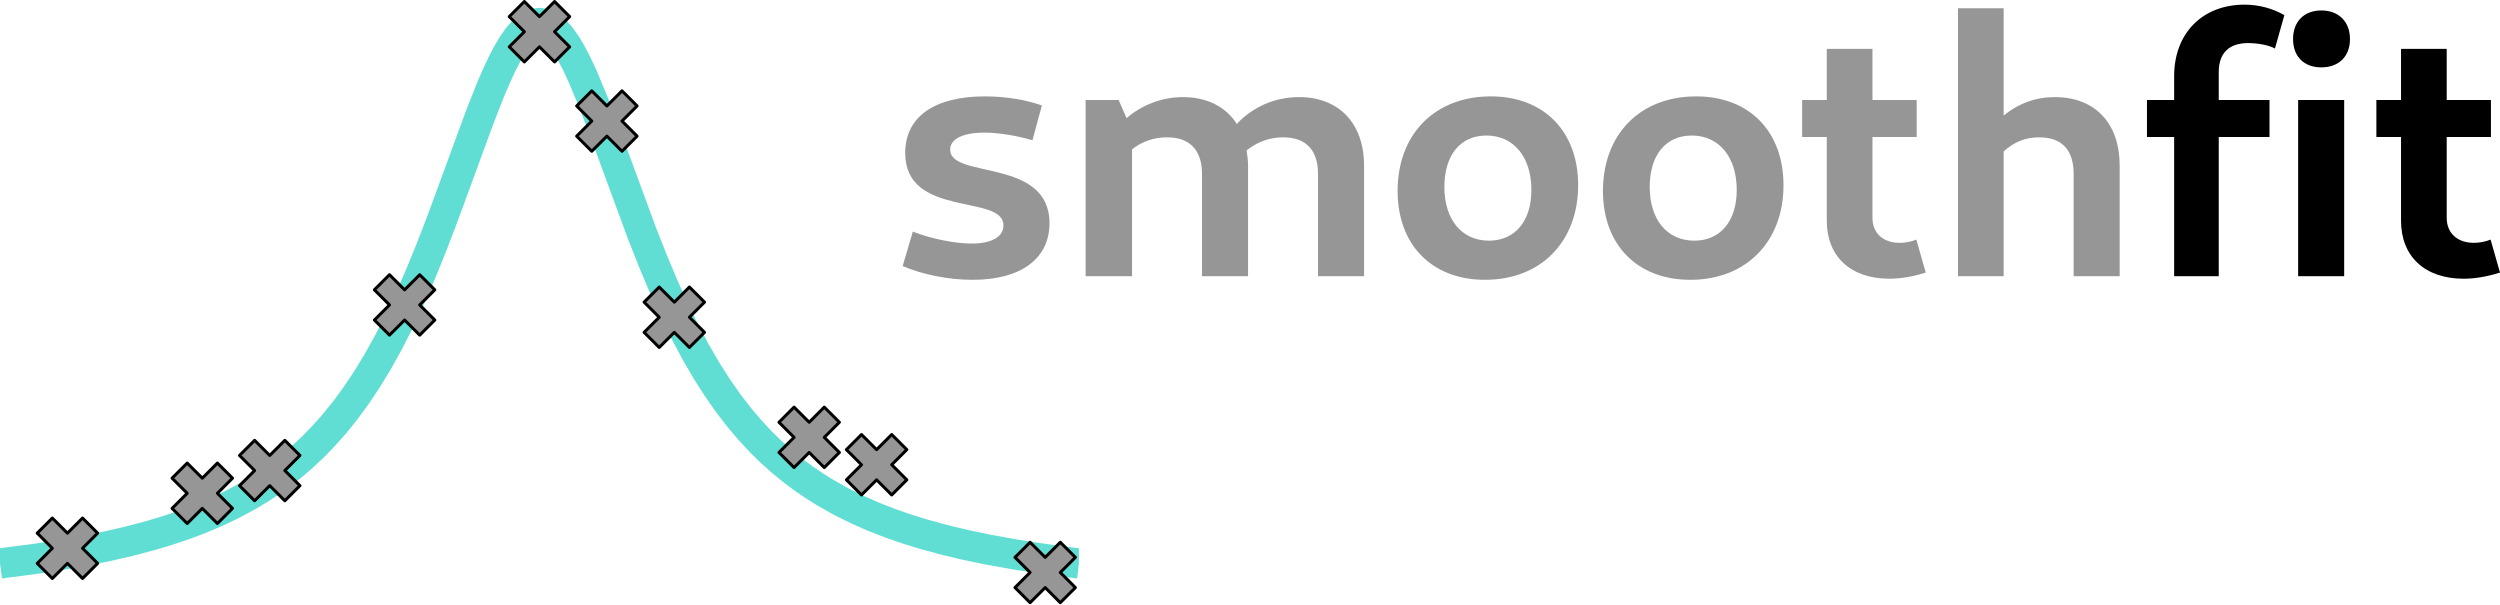
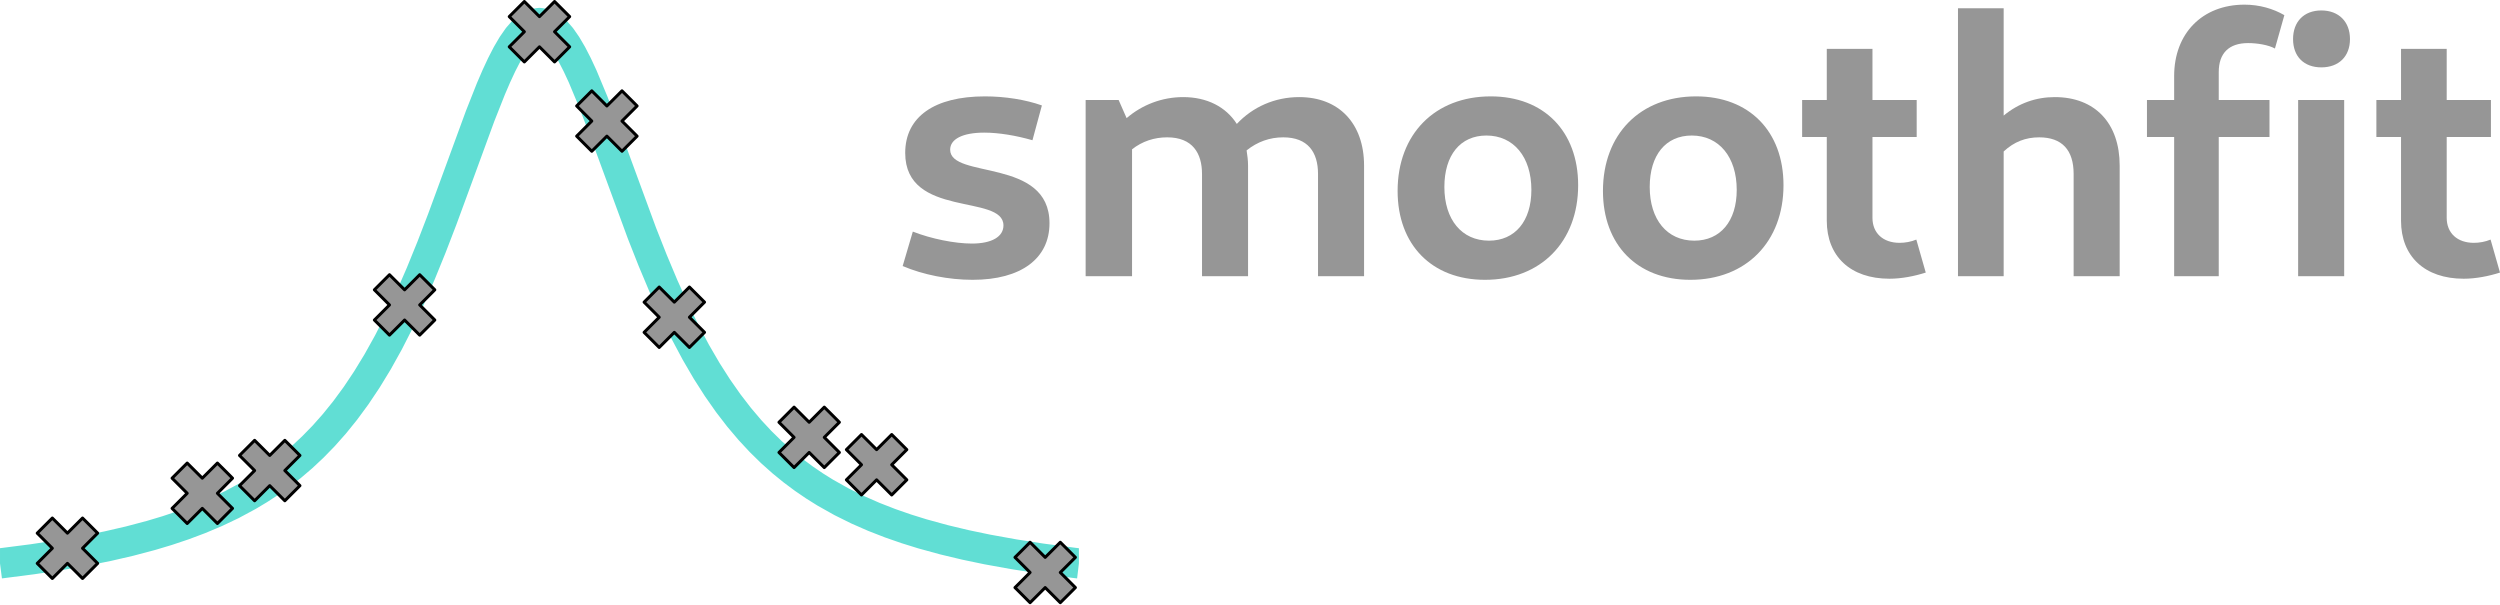
<svg xmlns="http://www.w3.org/2000/svg" xmlns:xlink="http://www.w3.org/1999/xlink" height="266.653" viewBox="0 0 827.51 199.99" width="1103.348" id="svg45" version="1.1">
  <defs id="defs4" stroke-linejoin="round">
    <style id="style2">*{stroke-linecap:butt;stroke-linejoin:round}</style>
  </defs>
  <g id="figure_1" transform="translate(-7.2 -37.618)" stroke-linejoin="round">
    <g id="patch_1">
      <path d="M0 280.512h371.52V0H0z" id="path6" fill="none" />
    </g>
    <g id="axes_1">
      <g id="line2d_1">
        <path clip-path="url(#p22f64d38d4)" d="m7.2 224.115 10.714-1.376 8.928-1.344 8.928-1.566 7.142-1.444 7.142-1.649 7.143-1.891 5.357-1.606 5.356-1.794 5.357-2.009 5.357-2.258 5.357-2.548 5.357-2.884 3.57-2.136 3.572-2.33 3.571-2.544 3.571-2.782 3.572-3.046 3.57-3.34 3.572-3.665 3.571-4.026 3.571-4.424 3.572-4.861 3.57-5.34 3.572-5.858 3.571-6.413 3.571-7 3.572-7.603 3.57-8.206 3.572-8.778 3.571-9.282 5.357-14.58 7.142-19.485 3.572-9.023 1.785-4.152 1.786-3.837 1.785-3.467 1.786-3.041 1.786-2.566 1.785-2.047 1.786-1.49 1.785-.904 1.786-.304 1.786.304 1.785.905 1.786 1.49 1.785 2.046 1.786 2.566 1.786 3.041 1.785 3.467 1.786 3.837 3.571 8.562 3.571 9.376 12.5 34 3.57 9.041 3.572 8.499 3.571 7.906 3.571 7.3 3.571 6.703 3.572 6.132 3.57 5.593 3.572 5.096 3.571 4.637 3.571 4.22 3.572 3.841 3.57 3.499 3.572 3.189 3.571 2.91 3.571 2.66 3.572 2.434 3.57 2.23 5.358 3.009 5.356 2.654 5.357 2.35 5.357 2.088 5.357 1.862 5.357 1.666 7.142 1.959 7.142 1.705 7.143 1.493 8.928 1.615 8.928 1.385 10.713 1.415 1.786.214" id="path9" fill="none" stroke="#61ded4" stroke-width="10" />
      </g>
      <g id="line2d_2">
        <defs id="defs13">
          <path d="m-5 10 5-5 5 5 5-5-5-5 5-5-5-5-5 5-5-5-5 5 5 5-5 5z" id="mc8e9ab356d" stroke="#000" />
        </defs>
        <g clip-path="url(#p22f64d38d4)" id="g35" stroke="#000">
          <use x="29.52" xlink:href="#mc8e9ab356d" y="219.095" id="use15" width="100%" height="100%" style="fill:#969696;fill-opacity:1;stroke:none" />
          <use x="74.16" xlink:href="#mc8e9ab356d" y="200.897" id="use17" width="100%" height="100%" style="fill:#969696;fill-opacity:1;stroke:none;stroke-opacity:1;stroke-width:1;stroke-miterlimit:4;stroke-dasharray:none" />
          <use x="96.48" xlink:href="#mc8e9ab356d" y="193.373" id="use19" width="100%" height="100%" style="fill:#969696;fill-opacity:1;stroke:none" />
          <use x="141.12" xlink:href="#mc8e9ab356d" y="138.55" id="use21" width="100%" height="100%" style="fill:#969696;fill-opacity:1;stroke:none" />
          <use x="185.76" xlink:href="#mc8e9ab356d" y="48.118" id="use23" width="100%" height="100%" style="fill:#969696;fill-opacity:1;stroke:none" />
          <use x="208.08" xlink:href="#mc8e9ab356d" y="77.686" id="use25" width="100%" height="100%" style="fill:#969696;fill-opacity:1;stroke:none" />
          <use x="230.4" xlink:href="#mc8e9ab356d" y="142.629" id="use27" width="100%" height="100%" style="fill:#969696;fill-opacity:1;stroke:none" />
          <use x="275.04" xlink:href="#mc8e9ab356d" y="182.386" id="use29" width="100%" height="100%" style="fill:#969696;fill-opacity:1;stroke:none" />
-           <use x="297.36" xlink:href="#mc8e9ab356d" y="191.451" id="use31" width="100%" height="100%" style="fill:#969696;fill-opacity:1;stroke:none" />
+           <use x="297.36" xlink:href="#mc8e9ab356d" y="191.451" id="use31" width="100%" height="100%" style="fill:#969696;fill-opacity:1;stroke:none;opacity:1;stroke-opacity:1" />
          <use x="353.16" xlink:href="#mc8e9ab356d" y="227.108" id="use33" width="100%" height="100%" style="fill:#969696;fill-opacity:1;stroke:none" />
        </g>
      </g>
    </g>
  </g>
  <defs id="defs43">
    <clipPath id="p22f64d38d4" stroke-linejoin="round">
      <path id="rect40" d="M7.2 7.2h357.12v266.112H7.2z" />
    </clipPath>
  </defs>
  <g aria-label="smoothfit" transform="matrix(.75 0 0 .75 -.068 1.606)" style="line-height:0%;-inkscape-font-specification:'Commando Bold'" id="flowRoot864" font-weight="700" font-size="160" letter-spacing="0" word-spacing="0" font-family="Cantarell" stroke-linejoin="round">
    <path d="M429.353 121.352c21.44 0 33.92-9.44 33.92-24.96 0-29.12-43.84-19.36-43.84-32.48 0-4.64 5.44-7.52 15.04-7.52 6.4 0 14.08 1.28 21.28 3.36l4.16-15.36c-7.2-2.56-16.32-4-25.12-4-22.24 0-35.2 8.96-35.2 24.96 0 28.96 43.36 17.92 43.36 32 0 4.96-5.12 8-13.92 8-7.52 0-17.92-2.08-26.08-5.28l-4.48 15.2c8.96 3.84 20.32 6.08 30.88 6.08z" style="-inkscape-font-specification:'Cantarell Bold';fill:#969696;fill-opacity:1;stroke:none" id="path841" />
    <path d="M479.226 119.752h20.48v-56c4.48-3.52 9.76-5.28 15.52-5.28 11.2 0 15.36 7.04 15.36 16.16v45.12h20.32v-48.8c0-2.4-.32-4.64-.64-6.72 4.8-3.84 10.24-5.76 16.16-5.76 10.88 0 15.36 6.56 15.36 16.16v45.12h20.32v-48.8c0-18.56-11.04-30.24-28.64-30.24-10.72 0-20.48 4.32-27.52 11.84-4.8-7.52-13.12-11.84-23.68-11.84-9.28 0-18.08 3.36-24.96 9.28l-3.52-8h-14.56z" style="-inkscape-font-specification:'Cantarell Bold';fill:#969696;fill-opacity:1;stroke:none" id="path843" />
    <path d="M655.47 121.352c24.64 0 41.12-16.8 41.12-41.76 0-23.84-15.2-39.2-38.56-39.2-24.64 0-41.12 16.64-41.12 41.76 0 23.68 15.04 39.2 38.56 39.2zm1.76-17.28c-12 0-19.68-9.28-19.68-23.68 0-14.08 7.04-22.72 18.56-22.72 12 0 19.84 9.44 19.84 24 0 13.76-7.2 22.4-18.72 22.4z" style="-inkscape-font-specification:'Cantarell Bold';fill:#969696;fill-opacity:1;stroke:none" id="path845" />
    <path d="M746.096 121.352c24.64 0 41.12-16.8 41.12-41.76 0-23.84-15.2-39.2-38.56-39.2-24.64 0-41.12 16.64-41.12 41.76 0 23.68 15.04 39.2 38.56 39.2zm1.76-17.28c-12 0-19.68-9.28-19.68-23.68 0-14.08 7.04-22.72 18.56-22.72 12 0 19.84 9.44 19.84 24 0 13.76-7.2 22.4-18.72 22.4z" style="-inkscape-font-specification:'Cantarell Bold';fill:#969696;fill-opacity:1;stroke:none" id="path847" />
    <path d="M834 120.872c5.28 0 11.04-1.12 16-2.72l-4.16-14.56c-2.24.96-4.96 1.44-7.36 1.44-7.36 0-12-4.32-12-11.04v-35.68H846v-16.32h-19.52v-22.56h-20.16v22.56h-10.88v16.32h10.88v36.96c0 15.68 10.4 25.6 27.68 25.6z" style="-inkscape-font-specification:'Cantarell Bold';fill:#969696;fill-opacity:1;stroke:none" id="path849" />
    <path d="M864.226 119.752h20.16v-55.04c4.64-4.32 9.76-6.24 15.68-6.24 10.08 0 15.2 5.6 15.2 16.16v45.12h20.32v-48.8c0-18.72-10.88-30.24-28.64-30.24-8.32 0-16 2.72-22.56 8.16V1.512h-20.16z" style="-inkscape-font-specification:'Cantarell Bold';fill:#969696;fill-opacity:1;stroke:none" id="path851" />
-     <path d="M959.628 119.752h19.68v-61.44h22.4v-16.32h-22.4v-12.32c0-8.32 4.48-12.8 12.96-12.8 4 0 8.96.8 11.84 2.4l4.16-14.72c-4.96-2.88-11.04-4.64-17.6-4.64-18.56 0-31.04 12.64-31.04 31.52v10.56h-12v16.32h12zm64.96-92.16c7.68 0 12.64-4.8 12.64-12.48 0-7.68-4.96-12.64-12.64-12.64-7.68 0-12.48 4.96-12.48 12.64 0 7.68 4.8 12.48 12.48 12.48zm-10.24 92.16h20.32v-77.76h-20.32z" style="-inkscape-font-specification:'Cantarell Bold';fill:currentColor;fill-opacity:1;stroke:none" id="path853" />
-     <path d="M1087.438 120.872c5.28 0 11.04-1.12 16-2.72l-4.16-14.56c-2.24.96-4.96 1.44-7.36 1.44-7.36 0-12-4.32-12-11.04v-35.68h19.52v-16.32h-19.52v-22.56h-20.16v22.56h-10.88v16.32h10.88v36.96c0 15.68 10.4 25.6 27.68 25.6z" fill="currentColor" style="-inkscape-font-specification:'Cantarell Bold';fill-opacity:1;stroke:none" id="path855" />
+     <path d="M959.628 119.752h19.68v-61.44h22.4v-16.32h-22.4v-12.32c0-8.32 4.48-12.8 12.96-12.8 4 0 8.96.8 11.84 2.4l4.16-14.72c-4.96-2.88-11.04-4.64-17.6-4.64-18.56 0-31.04 12.64-31.04 31.52v10.56h-12v16.32h12zm64.96-92.16c7.68 0 12.64-4.8 12.64-12.48 0-7.68-4.96-12.64-12.64-12.64-7.68 0-12.48 4.96-12.48 12.64 0 7.68 4.8 12.48 12.48 12.48zm-10.24 92.16h20.32v-77.76h-20.32z" style="-inkscape-font-specification:'Cantarell Bold';fill:#969696;fill-opacity:1;stroke:none" id="path853" />
+     <path d="M1087.438 120.872c5.28 0 11.04-1.12 16-2.72l-4.16-14.56c-2.24.96-4.96 1.44-7.36 1.44-7.36 0-12-4.32-12-11.04v-35.68h19.52v-16.32h-19.52v-22.56h-20.16v22.56h-10.88v16.32h10.88v36.96c0 15.68 10.4 25.6 27.68 25.6z" fill="currentColor" style="-inkscape-font-specification:'Cantarell Bold';fill-opacity:1;stroke:none;fill:#969696" id="path855" />
  </g>
</svg>
